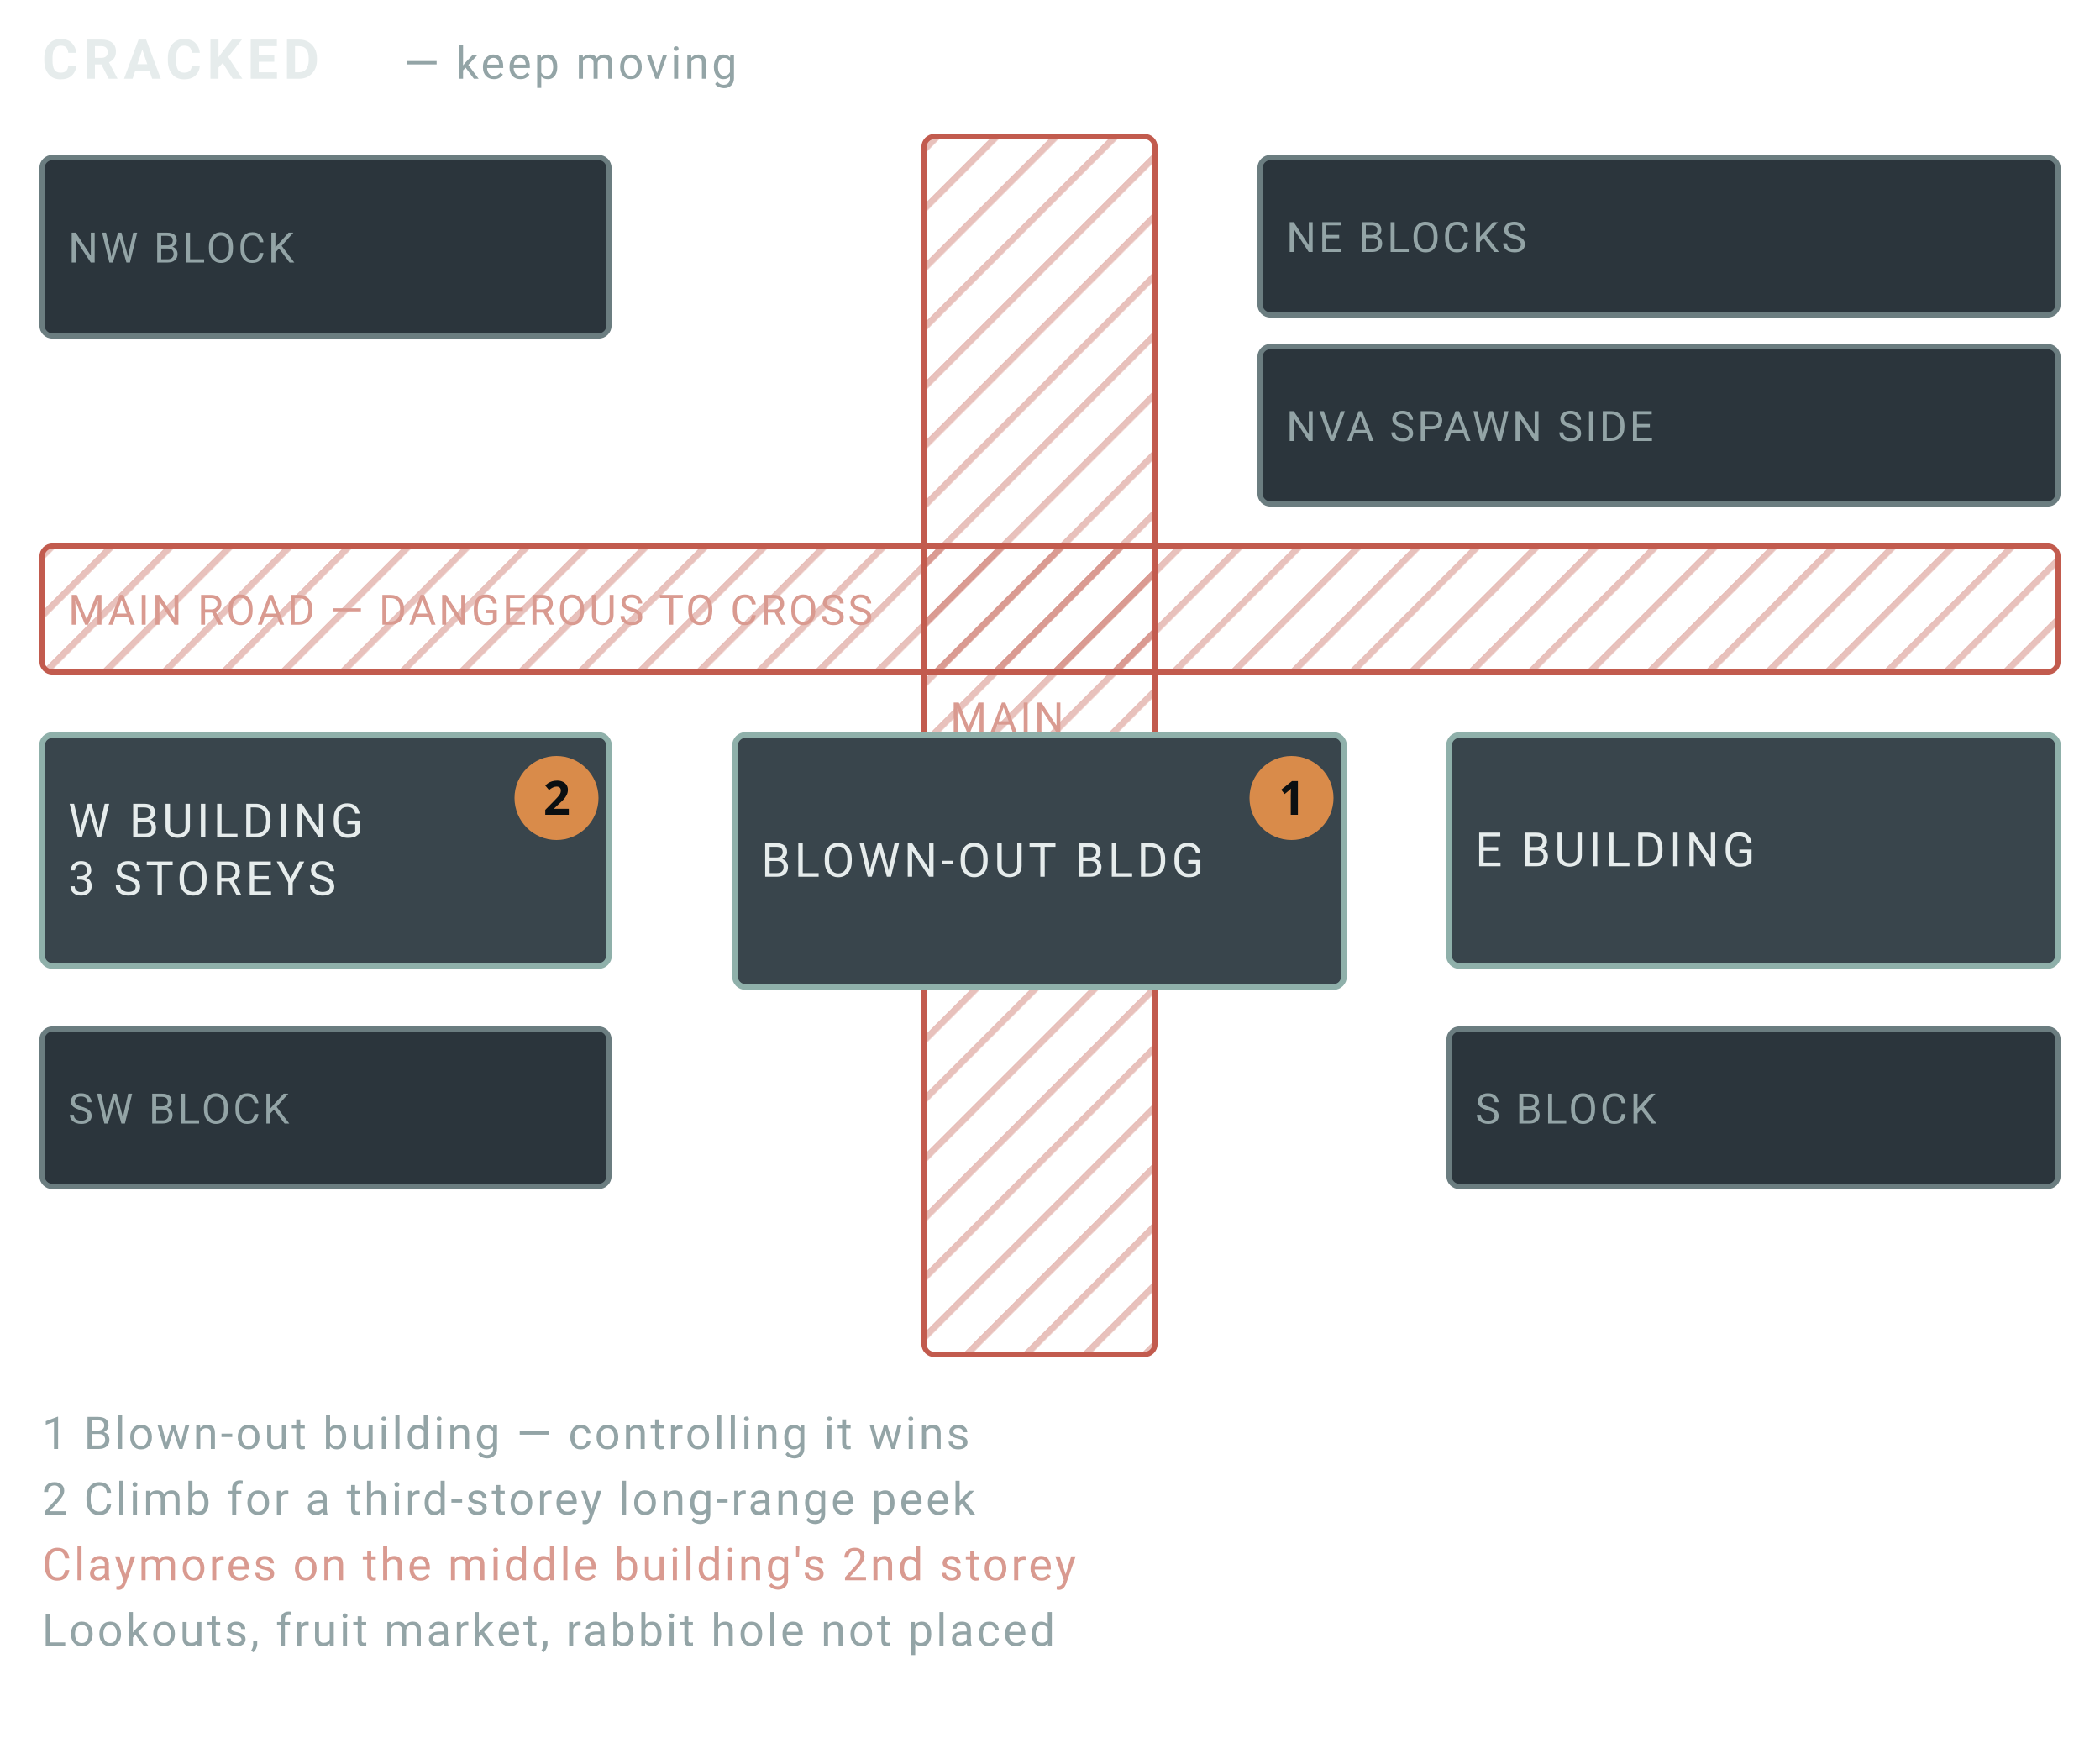
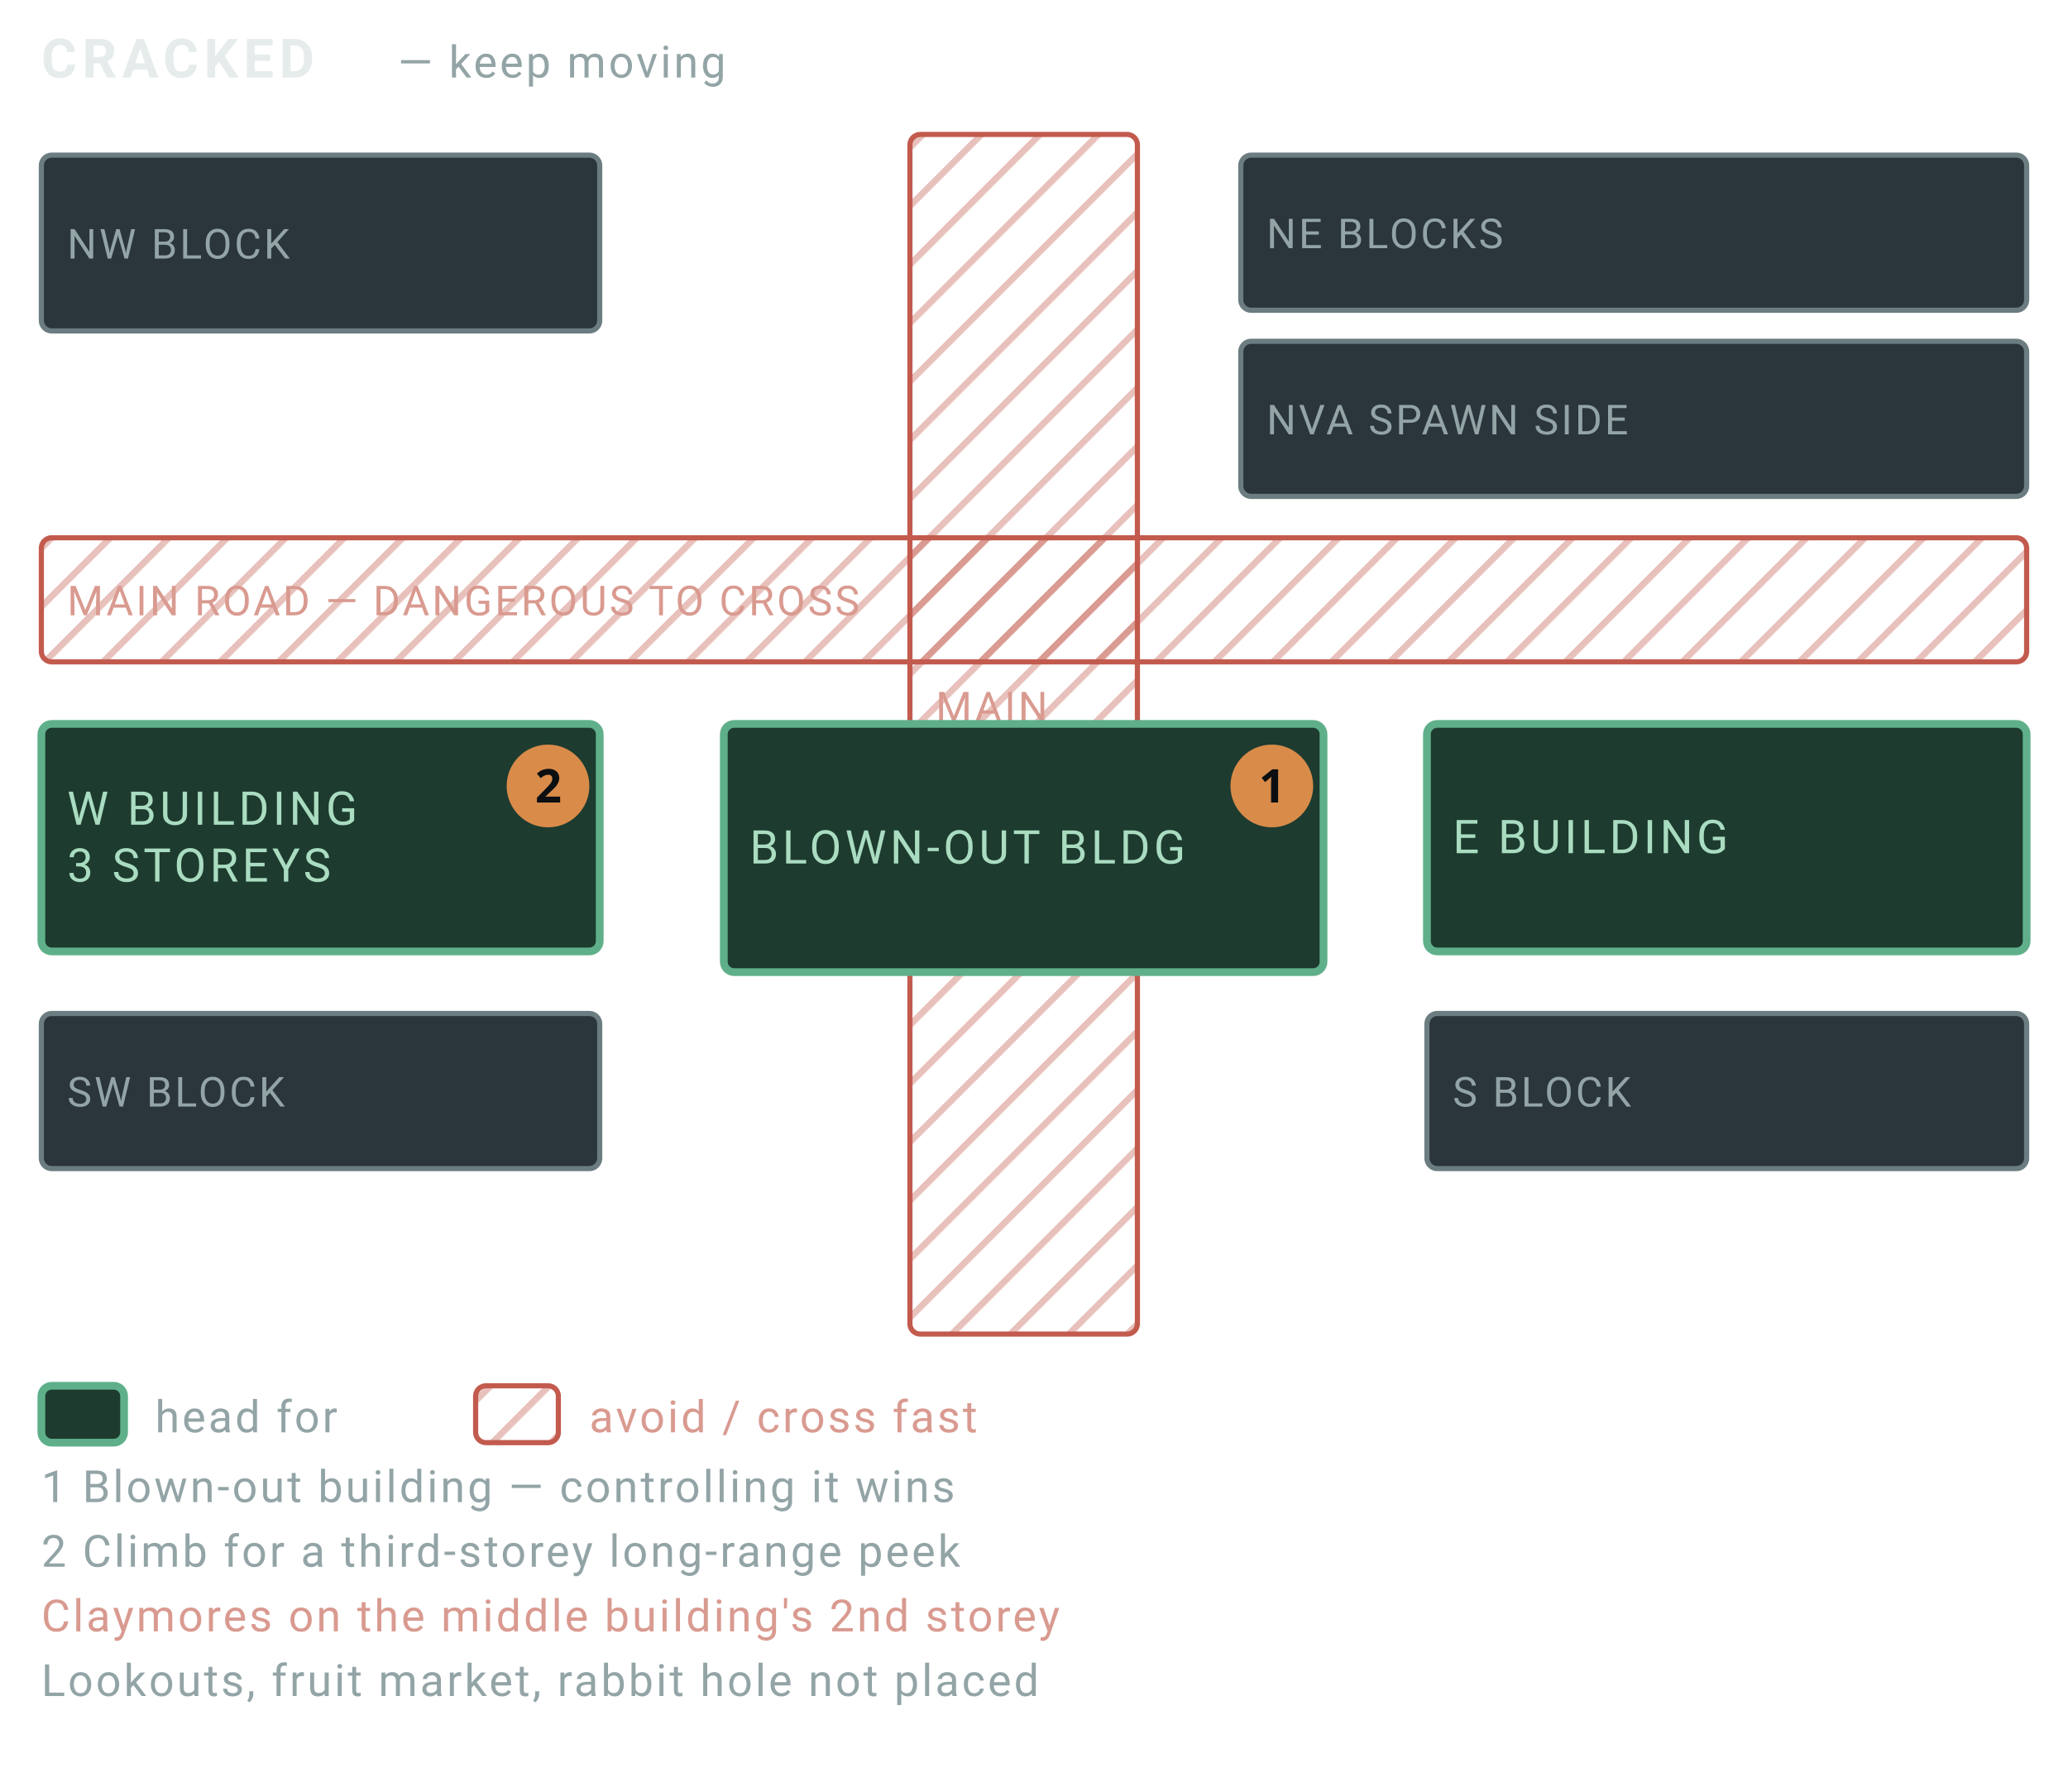
- <svg xmlns="http://www.w3.org/2000/svg" width="400" height="332" viewBox="0 0 400 332" role="img" aria-label="Cracked tactical schematic, traced from the in-game minimap.">
+ <svg xmlns="http://www.w3.org/2000/svg" width="400" height="346.5" viewBox="0 0 400 346.5" role="img" aria-label="Cracked tactical schematic, traced from the in-game minimap.">
  <defs>
    <pattern id="hz" width="8" height="8" patternTransform="rotate(45)" patternUnits="userSpaceOnUse">
      <line x1="0" y1="0" x2="0" y2="8" stroke="#c25b4e" stroke-width="2.5" opacity="0.38" />
    </pattern>
    <style>
.terr{fill:#1b2429;stroke:#55636e;stroke-width:1.4}
.b{fill:#39454c;stroke:#8fb0aa;stroke-width:1.1}
.s{fill:#2b353c;stroke:#6b7d80;stroke-width:1}
.sp{fill:#17313a;stroke:#8fb0aa;stroke-width:1.3}
.rock{fill:#333f45;stroke:#7d8f92;stroke-width:0.9}
.water{fill:#24343c;stroke:#8fb0aa;stroke-width:1}
.hot{fill:url(#hz);stroke:#c25b4e;stroke-width:1}
.lbl{fill:#e6ecec;font-family:ui-sans-serif,system-ui,'Segoe UI',Roboto,sans-serif;
     font-size:9.0px;letter-spacing:0.7px}
.lbl2{fill:#93a4a6;font-family:ui-sans-serif,system-ui,'Segoe UI',Roboto,sans-serif;
      font-size:8.0px;letter-spacing:0.5px}
.hotlbl{fill:#d99a90;font-family:ui-sans-serif,system-ui,'Segoe UI',Roboto,sans-serif;
        font-size:8.0px;letter-spacing:0.5px}
.ttl{fill:#e6ecec;font-family:ui-sans-serif,system-ui,'Segoe UI',Roboto,sans-serif;
     font-size:10.5px;letter-spacing:1.0px;font-weight:600}
.key{fill:#93a4a6;font-family:ui-sans-serif,system-ui,'Segoe UI',Roboto,sans-serif;
     font-size:8.6px;letter-spacing:0.5px}
.keyhot{fill:#d99a90;font-family:ui-sans-serif,system-ui,'Segoe UI',Roboto,sans-serif;
        font-size:8.6px;letter-spacing:0.5px}
.pin{fill:#d98b4a}
.pinn{fill:#0b0f11;font-family:ui-sans-serif,system-ui,sans-serif;font-size:9px;font-weight:700}
.link{stroke:#55636e;stroke-width:1.3;fill:none;stroke-dasharray:3 3}
+ 
+ .go{fill:#1d3b2f;stroke:#5fb08a;stroke-width:1.5}
+ .golbl{fill:#a9dcc0;font-family:ui-sans-serif,system-ui,'Segoe UI',Roboto,sans-serif;
+        font-size:9px;letter-spacing:0.7px}
</style>
  </defs>
  <text class="ttl" x="8" y="15">CRACKED</text>
  <text class="key" x="76.98" y="15">— keep moving</text>
  <rect class="hot" x="176" y="26" width="44" height="232" rx="2" />
  <text class="hotlbl" x="181" y="139.5">MAIN</text>
  <text class="hotlbl" x="181" y="150.5">ROAD</text>
  <rect class="hot" x="8" y="104" width="384" height="24" rx="2" />
  <text class="hotlbl" x="13" y="119">MAIN ROAD — DANGEROUS TO CROSS</text>
-   <rect class="b" x="140" y="140" width="116" height="48" rx="2" />
-   <text class="lbl" x="145" y="167">BLOWN-OUT BLDG</text>
+   <rect class="go" x="140" y="140" width="116" height="48" rx="2" />
+   <text class="golbl" x="145" y="167">BLOWN-OUT BLDG</text>
  <rect class="s" x="8" y="30" width="108" height="34" rx="2" />
  <text class="lbl2" x="13" y="50">NW BLOCK</text>
-   <rect class="b" x="8" y="140" width="108" height="44" rx="2" />
-   <text class="lbl" x="13" y="159.5">W BUILDING</text>
-   <text class="lbl" x="13" y="170.5">3 STOREYS</text>
+   <rect class="go" x="8" y="140" width="108" height="44" rx="2" />
+   <text class="golbl" x="13" y="159.5">W BUILDING</text>
+   <text class="golbl" x="13" y="170.5">3 STOREYS</text>
  <rect class="s" x="8" y="196" width="108" height="30" rx="2" />
  <text class="lbl2" x="13" y="214">SW BLOCK</text>
  <rect class="s" x="240" y="30" width="152" height="30" rx="2" />
  <text class="lbl2" x="245" y="48">NE BLOCKS</text>
  <rect class="s" x="240" y="66" width="152" height="30" rx="2" />
  <text class="lbl2" x="245" y="84">NVA SPAWN SIDE</text>
-   <rect class="b" x="276" y="140" width="116" height="44" rx="2" />
-   <text class="lbl" x="281" y="165">E BUILDING</text>
+   <rect class="go" x="276" y="140" width="116" height="44" rx="2" />
+   <text class="golbl" x="281" y="165">E BUILDING</text>
  <rect class="s" x="276" y="196" width="116" height="30" rx="2" />
  <text class="lbl2" x="281" y="214">S BLOCK</text>
  <circle class="pin" cx="246" cy="152" r="8" />
  <text class="pinn" x="243.5" y="155.2">1</text>
  <circle class="pin" cx="106" cy="152" r="8" />
  <text class="pinn" x="103.5" y="155.2">2</text>
-   <text class="key" x="8" y="276">1  Blown-out building — controlling it wins</text>
-   <text class="key" x="8" y="288.5">2  Climb for a third-storey long-range peek</text>
-   <text class="keyhot" x="8" y="301">Claymores on the middle building's 2nd storey</text>
-   <text class="key" x="8" y="313.5">Lookouts, fruit market, rabbit hole not placed</text>
+   <rect class="go" x="8" y="268" width="16" height="11" rx="2" />
+   <text class="key" x="30" y="277">head for</text>
+   <rect class="hot" x="92" y="268" width="16" height="11" rx="2" />
+   <text class="keyhot" x="114" y="277">avoid / cross fast</text>
+   <text class="key" x="8" y="290.5">1  Blown-out building — controlling it wins</text>
+   <text class="key" x="8" y="303">2  Climb for a third-storey long-range peek</text>
+   <text class="keyhot" x="8" y="315.5">Claymores on the middle building's 2nd storey</text>
+   <text class="key" x="8" y="328">Lookouts, fruit market, rabbit hole not placed</text>
</svg>
